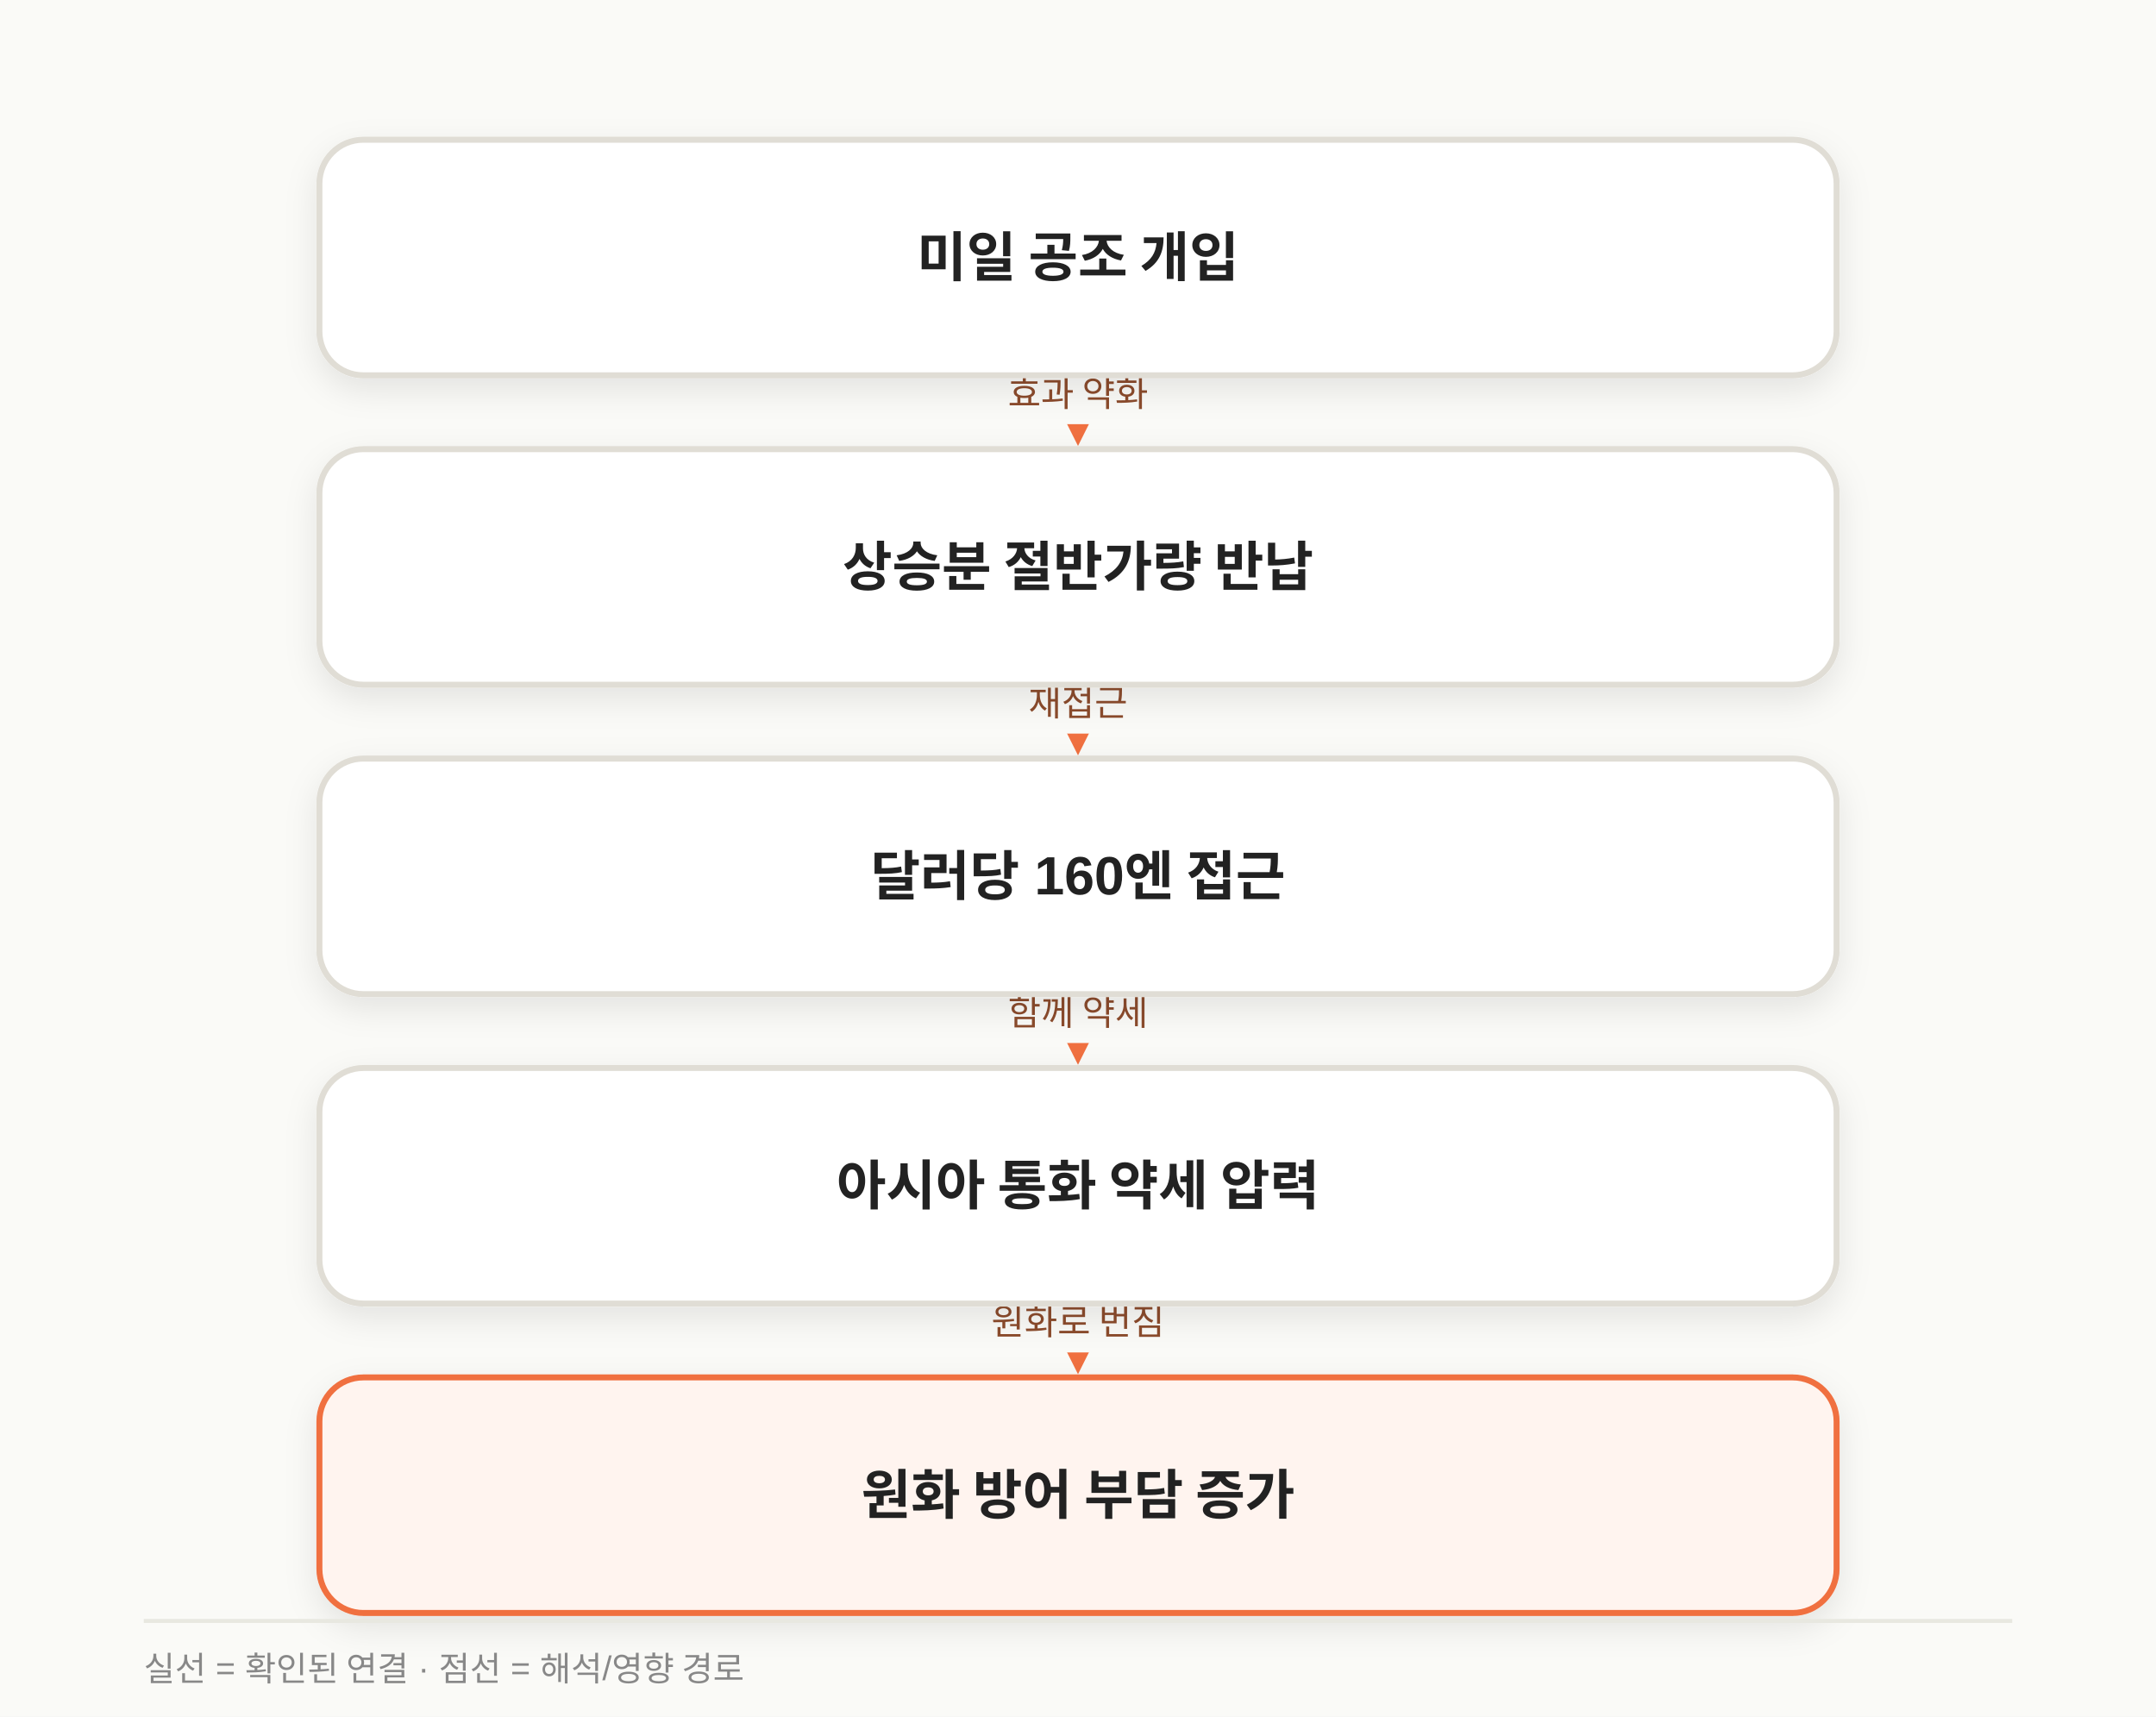
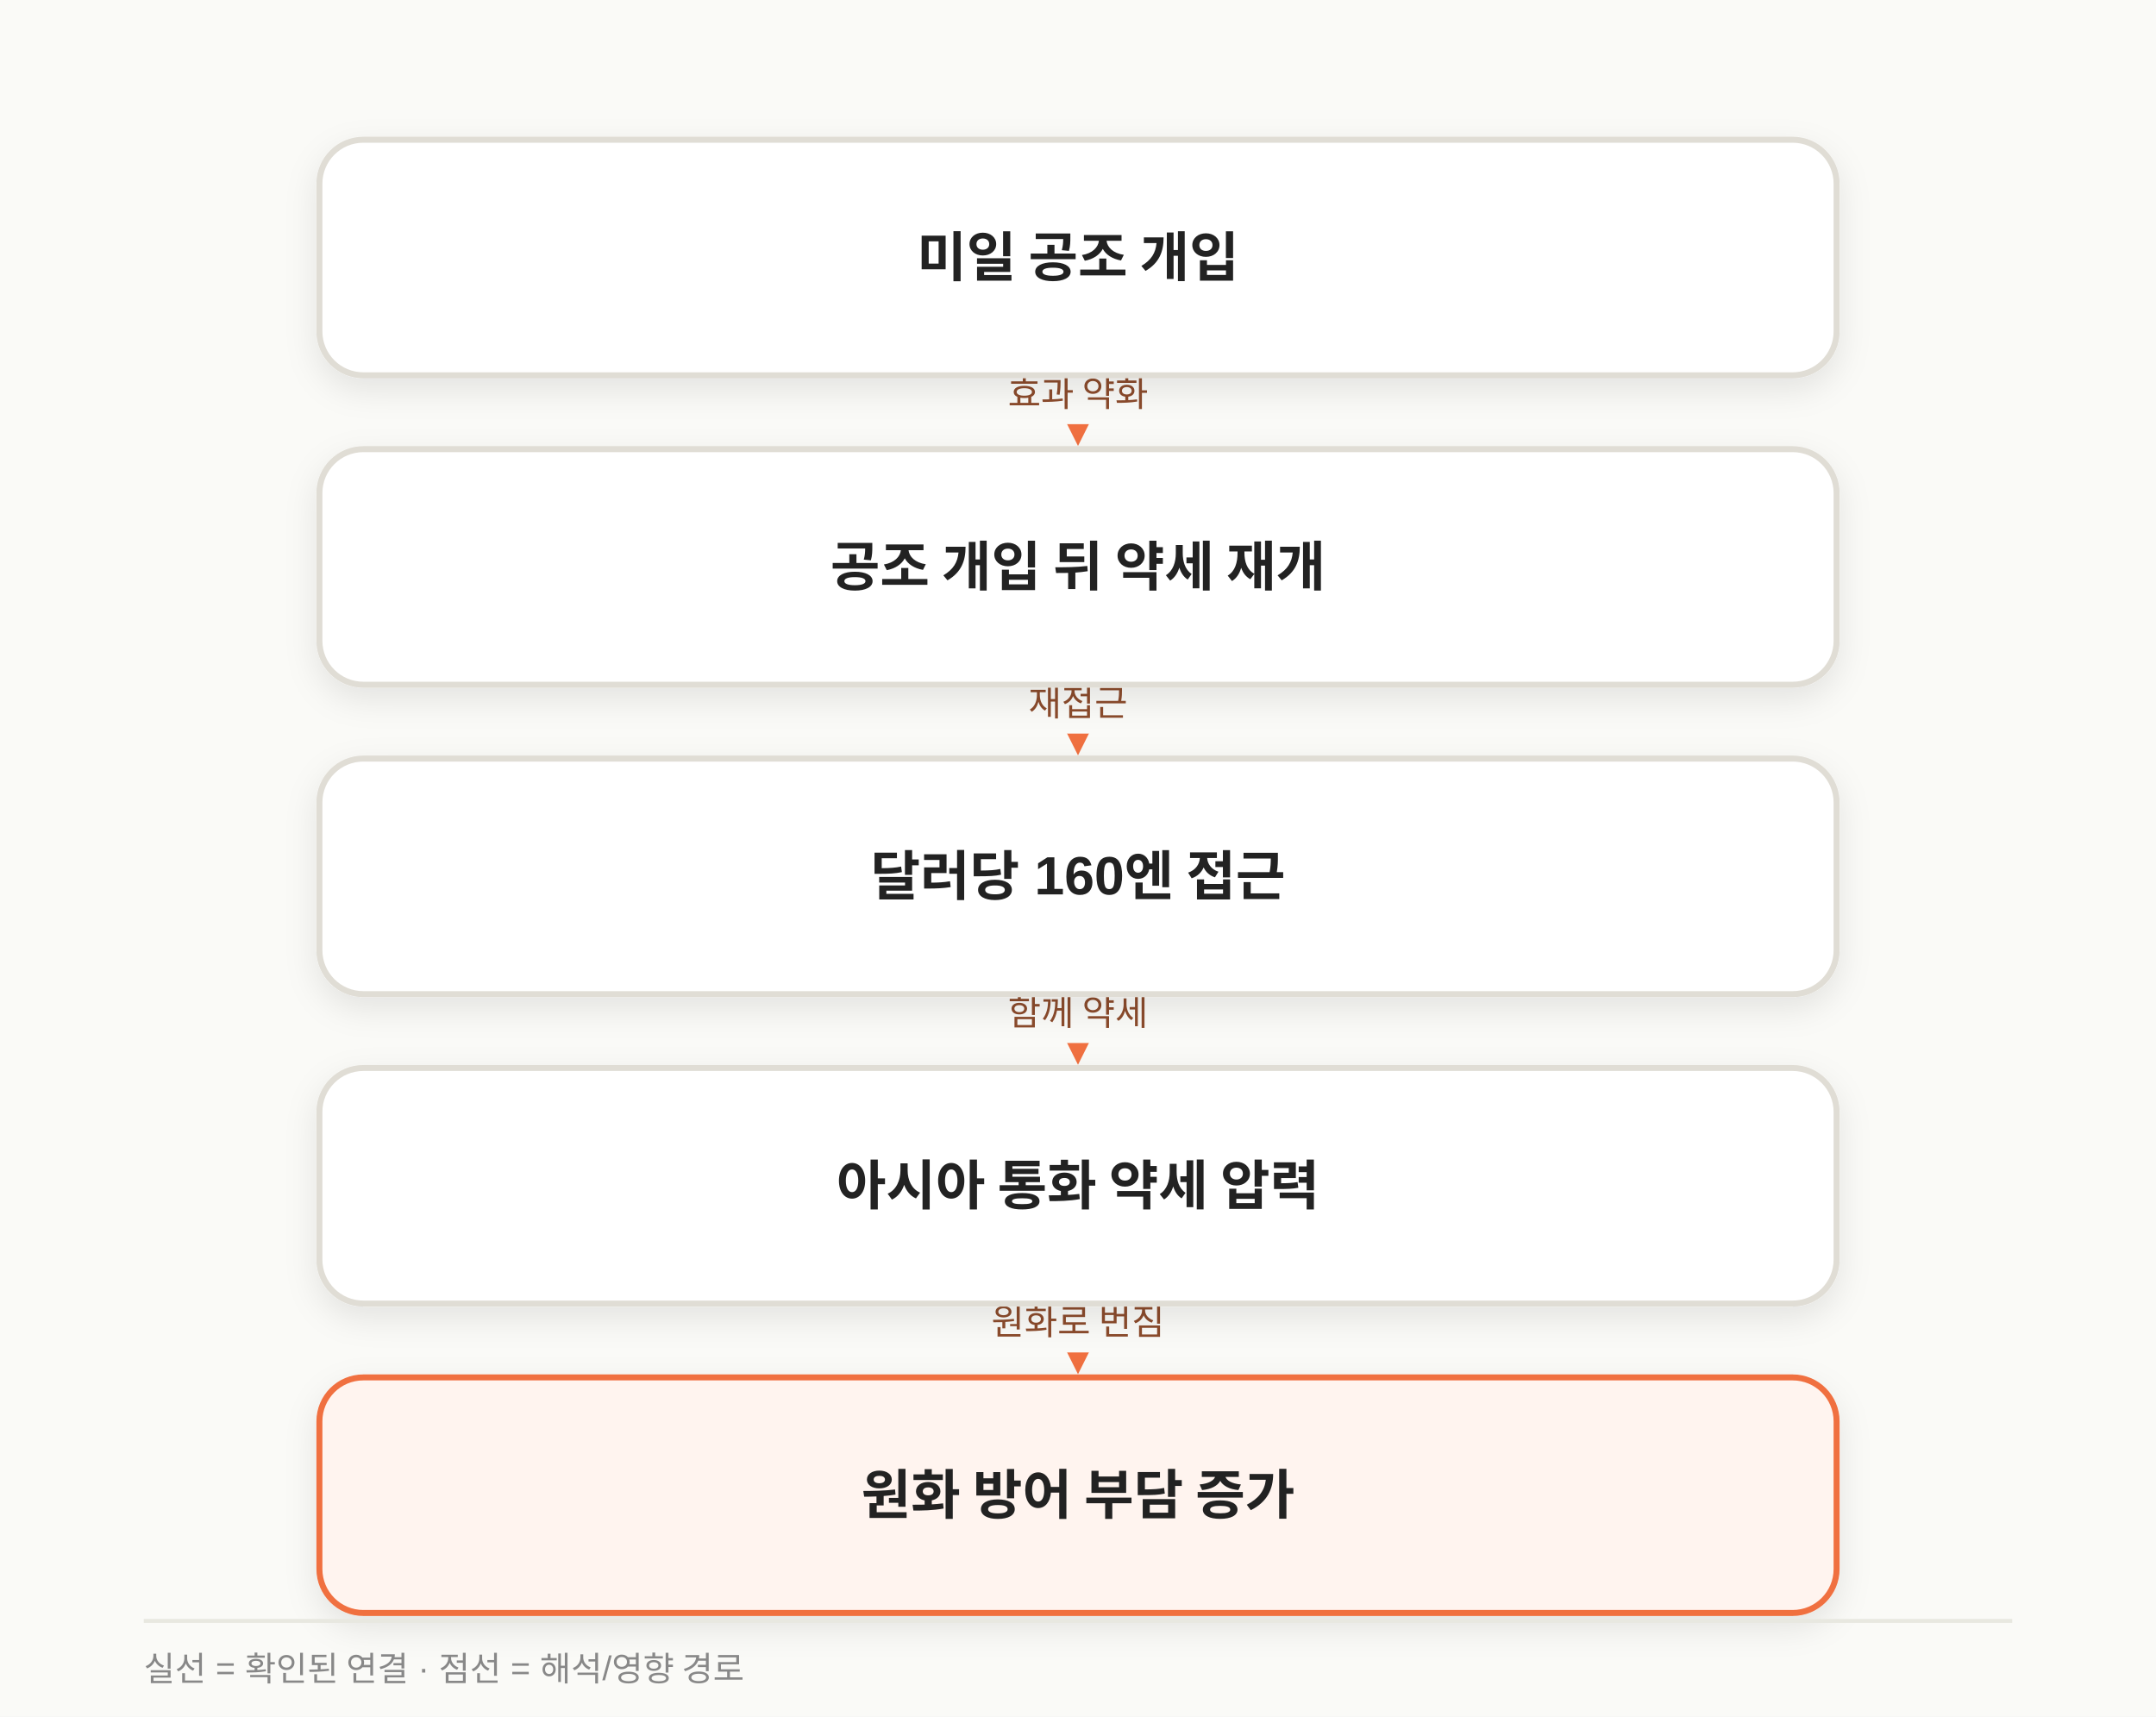
<svg xmlns="http://www.w3.org/2000/svg" width="1080" height="860" viewBox="0 0 1080 860" class="morning-diagram" data-motion-orientation="TB" data-motion-steps="9">
  <defs>
    <filter id="shadow" x="-20%" y="-20%" width="140%" height="160%">
      <feDropShadow dx="0" dy="6" stdDeviation="8" flood-color="#111111" flood-opacity=".09" />
    </filter>
    <marker id="arrow" viewBox="0 0 10 10" refX="8" refY="5" markerWidth="8" markerHeight="8" orient="auto-start-reverse">
      <path d="M 0 0 L 10 5 L 0 10 z" fill="#F07040" />
    </marker>
  </defs>
  <rect width="1080" height="860" fill="#FAFAF7" />
  <g class="motion-step motion-edge" data-motion-step="1" style="--motion-delay:415ms">
    <path d="M 540.0 188.0 C 540.0 206.5, 540.0 206.5, 540.0 217.0" fill="none" stroke="#F07040" stroke-width="4" marker-end="url(#arrow)" />
    <rect x="468.0" y="176.5" width="144" height="36" rx="18" fill="#FAFAF7" />
    <text x="540.0" y="203.5" text-anchor="middle" font-family="Apple SD Gothic Neo,Malgun Gothic,Arial,sans-serif" font-size="18" fill="#8B4B2C">효과 약화</text>
  </g>
  <g class="motion-step motion-edge" data-motion-step="3" style="--motion-delay:1245ms">
    <path d="M 540.0 343.0 C 540.0 361.5, 540.0 361.5, 540.0 372.0" fill="none" stroke="#F07040" stroke-width="4" marker-end="url(#arrow)" />
    <rect x="468.0" y="331.5" width="144" height="36" rx="18" fill="#FAFAF7" />
    <text x="540.0" y="358.5" text-anchor="middle" font-family="Apple SD Gothic Neo,Malgun Gothic,Arial,sans-serif" font-size="18" fill="#8B4B2C">재접근</text>
  </g>
  <g class="motion-step motion-edge" data-motion-step="5" style="--motion-delay:2075ms">
    <path d="M 540.0 498.0 C 540.0 516.5, 540.0 516.5, 540.0 527.0" fill="none" stroke="#F07040" stroke-width="4" stroke-dasharray="12 10" marker-end="url(#arrow)" />
    <rect x="468.0" y="486.5" width="144" height="36" rx="18" fill="#FAFAF7" />
    <text x="540.0" y="513.5" text-anchor="middle" font-family="Apple SD Gothic Neo,Malgun Gothic,Arial,sans-serif" font-size="18" fill="#8B4B2C">함께 약세</text>
  </g>
  <g class="motion-step motion-edge" data-motion-step="7" style="--motion-delay:2905ms">
    <path d="M 540.0 653.0 C 540.0 671.5, 540.0 671.5, 540.0 682.0" fill="none" stroke="#F07040" stroke-width="4" stroke-dasharray="12 10" marker-end="url(#arrow)" />
    <rect x="468.0" y="641.5" width="144" height="36" rx="18" fill="#FAFAF7" />
    <text x="540.0" y="668.5" text-anchor="middle" font-family="Apple SD Gothic Neo,Malgun Gothic,Arial,sans-serif" font-size="18" fill="#8B4B2C">원화로 번짐</text>
  </g>
  <g class="motion-step motion-node" data-motion-step="0" style="--motion-delay:0ms;--motion-accent-delay:660ms">
    <rect class="motion-node-shape" x="160.0" y="70.0" width="760.0" height="118" rx="22" fill="#FFFFFF" stroke="#E0DDD5" stroke-width="3" filter="url(#shadow)" />
    <text x="540.0" y="129.0" text-anchor="middle" dominant-baseline="middle" font-family="Apple SD Gothic Neo,Malgun Gothic,Arial,sans-serif" font-size="27" font-weight="700" fill="#222222">미일 공조 개입</text>
  </g>
  <g class="motion-step motion-node" data-motion-step="2" style="--motion-delay:830ms;--motion-accent-delay:1490ms">
    <rect class="motion-node-shape" x="160.0" y="225.0" width="760.0" height="118" rx="22" fill="#FFFFFF" stroke="#E0DDD5" stroke-width="3" filter="url(#shadow)" />
-     <text x="540.0" y="284.0" text-anchor="middle" dominant-baseline="middle" font-family="Apple SD Gothic Neo,Malgun Gothic,Arial,sans-serif" font-size="27" font-weight="700" fill="#222222">상승분 절반가량 반납</text>
+     <text x="540.0" y="284.0" text-anchor="middle" dominant-baseline="middle" font-family="Apple SD Gothic Neo,Malgun Gothic,Arial,sans-serif" font-size="27" font-weight="700" fill="#222222">공조 개입 뒤 약세 재개</text>
  </g>
  <g class="motion-step motion-node" data-motion-step="4" style="--motion-delay:1660ms;--motion-accent-delay:2320ms">
    <rect class="motion-node-shape" x="160.0" y="380.0" width="760.0" height="118" rx="22" fill="#FFFFFF" stroke="#E0DDD5" stroke-width="3" filter="url(#shadow)" />
    <text x="540.0" y="439.0" text-anchor="middle" dominant-baseline="middle" font-family="Apple SD Gothic Neo,Malgun Gothic,Arial,sans-serif" font-size="27" font-weight="700" fill="#222222">달러당 160엔 접근</text>
  </g>
  <g class="motion-step motion-node" data-motion-step="6" style="--motion-delay:2490ms;--motion-accent-delay:3150ms">
    <rect class="motion-node-shape" x="160.0" y="535.0" width="760.0" height="118" rx="22" fill="#FFFFFF" stroke="#E0DDD5" stroke-width="3" filter="url(#shadow)" />
    <text x="540.0" y="594.0" text-anchor="middle" dominant-baseline="middle" font-family="Apple SD Gothic Neo,Malgun Gothic,Arial,sans-serif" font-size="27" font-weight="700" fill="#222222">아시아 통화 약세 압력</text>
  </g>
  <g class="motion-step motion-node motion-risk" data-motion-step="8" style="--motion-delay:3320ms;--motion-accent-delay:3980ms">
    <rect class="motion-node-shape" x="160.0" y="690.0" width="760.0" height="118" rx="22" fill="#FFF4EF" stroke="#F07040" stroke-width="3" filter="url(#shadow)" />
    <text x="540.0" y="749.0" text-anchor="middle" dominant-baseline="middle" font-family="Apple SD Gothic Neo,Malgun Gothic,Arial,sans-serif" font-size="27" font-weight="700" fill="#222222">원화 방어 부담 증가</text>
  </g>
  <line x1="72" y1="812" x2="1008" y2="812" stroke="#E8E8E0" stroke-width="2" />
  <text x="72" y="842" font-family="Apple SD Gothic Neo,Malgun Gothic,Arial,sans-serif" font-size="17" fill="#888888">실선 = 확인된 연결 · 점선 = 해석/영향 경로</text>
</svg>
